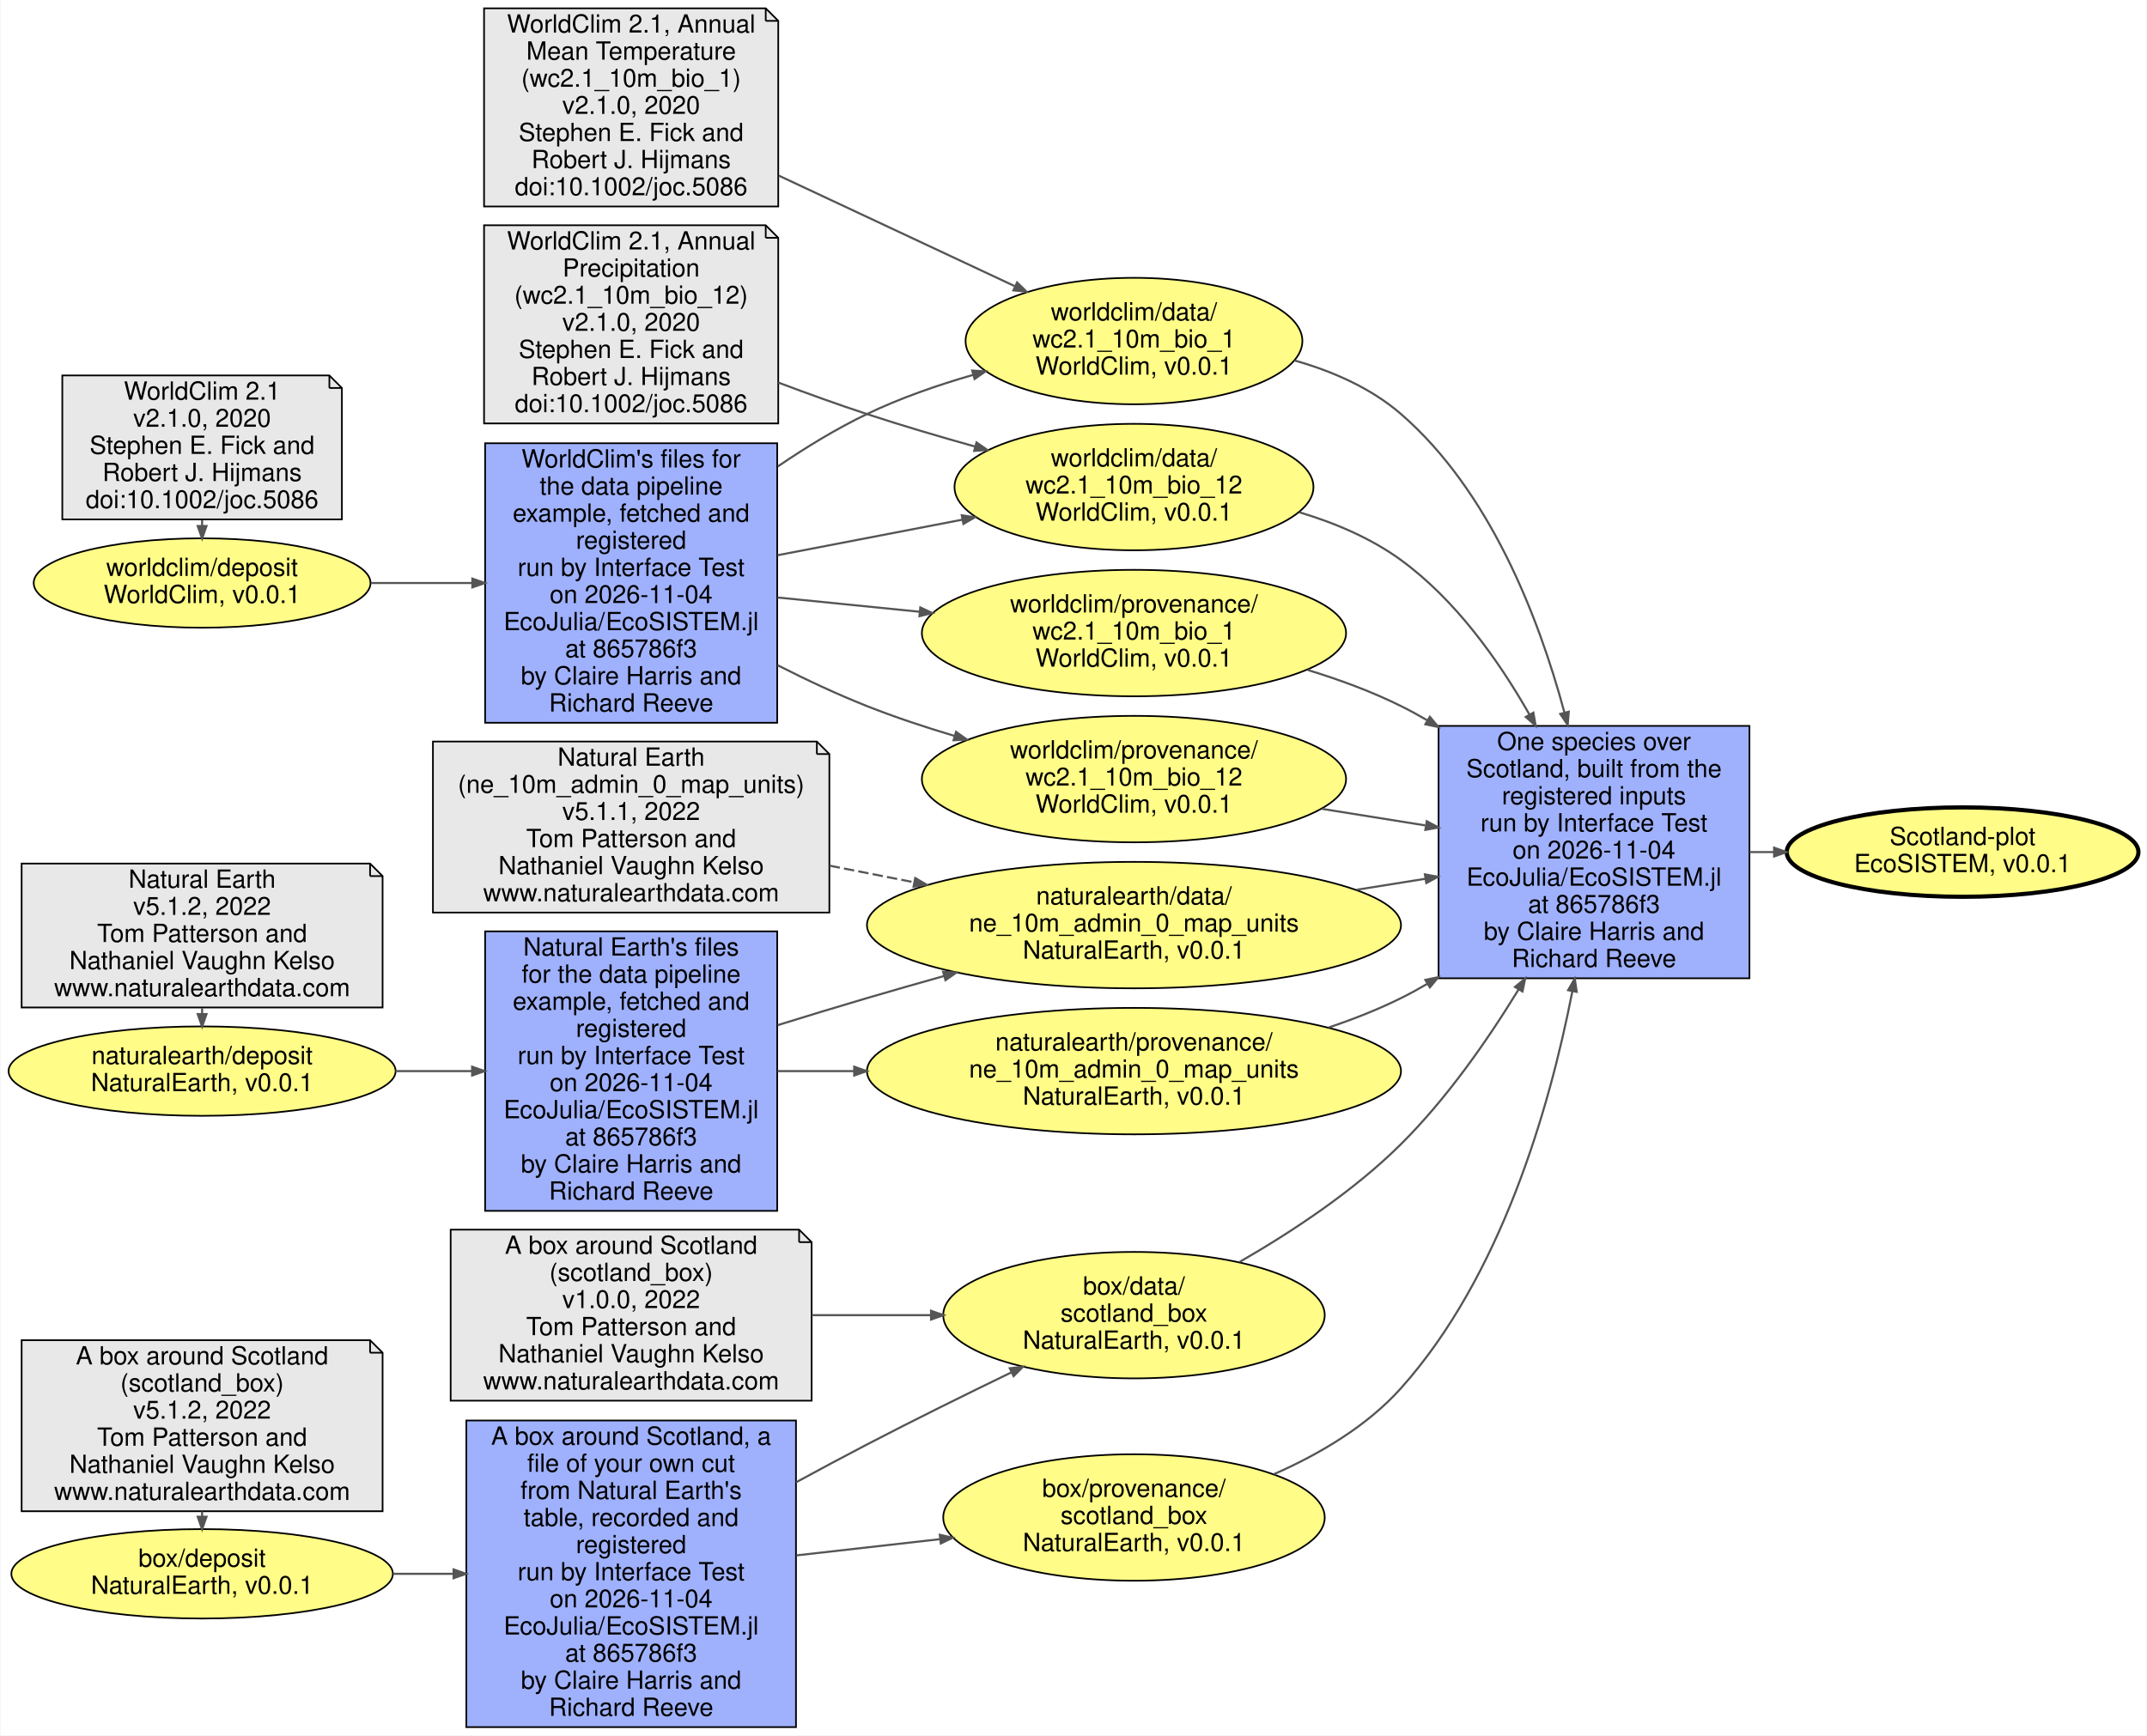
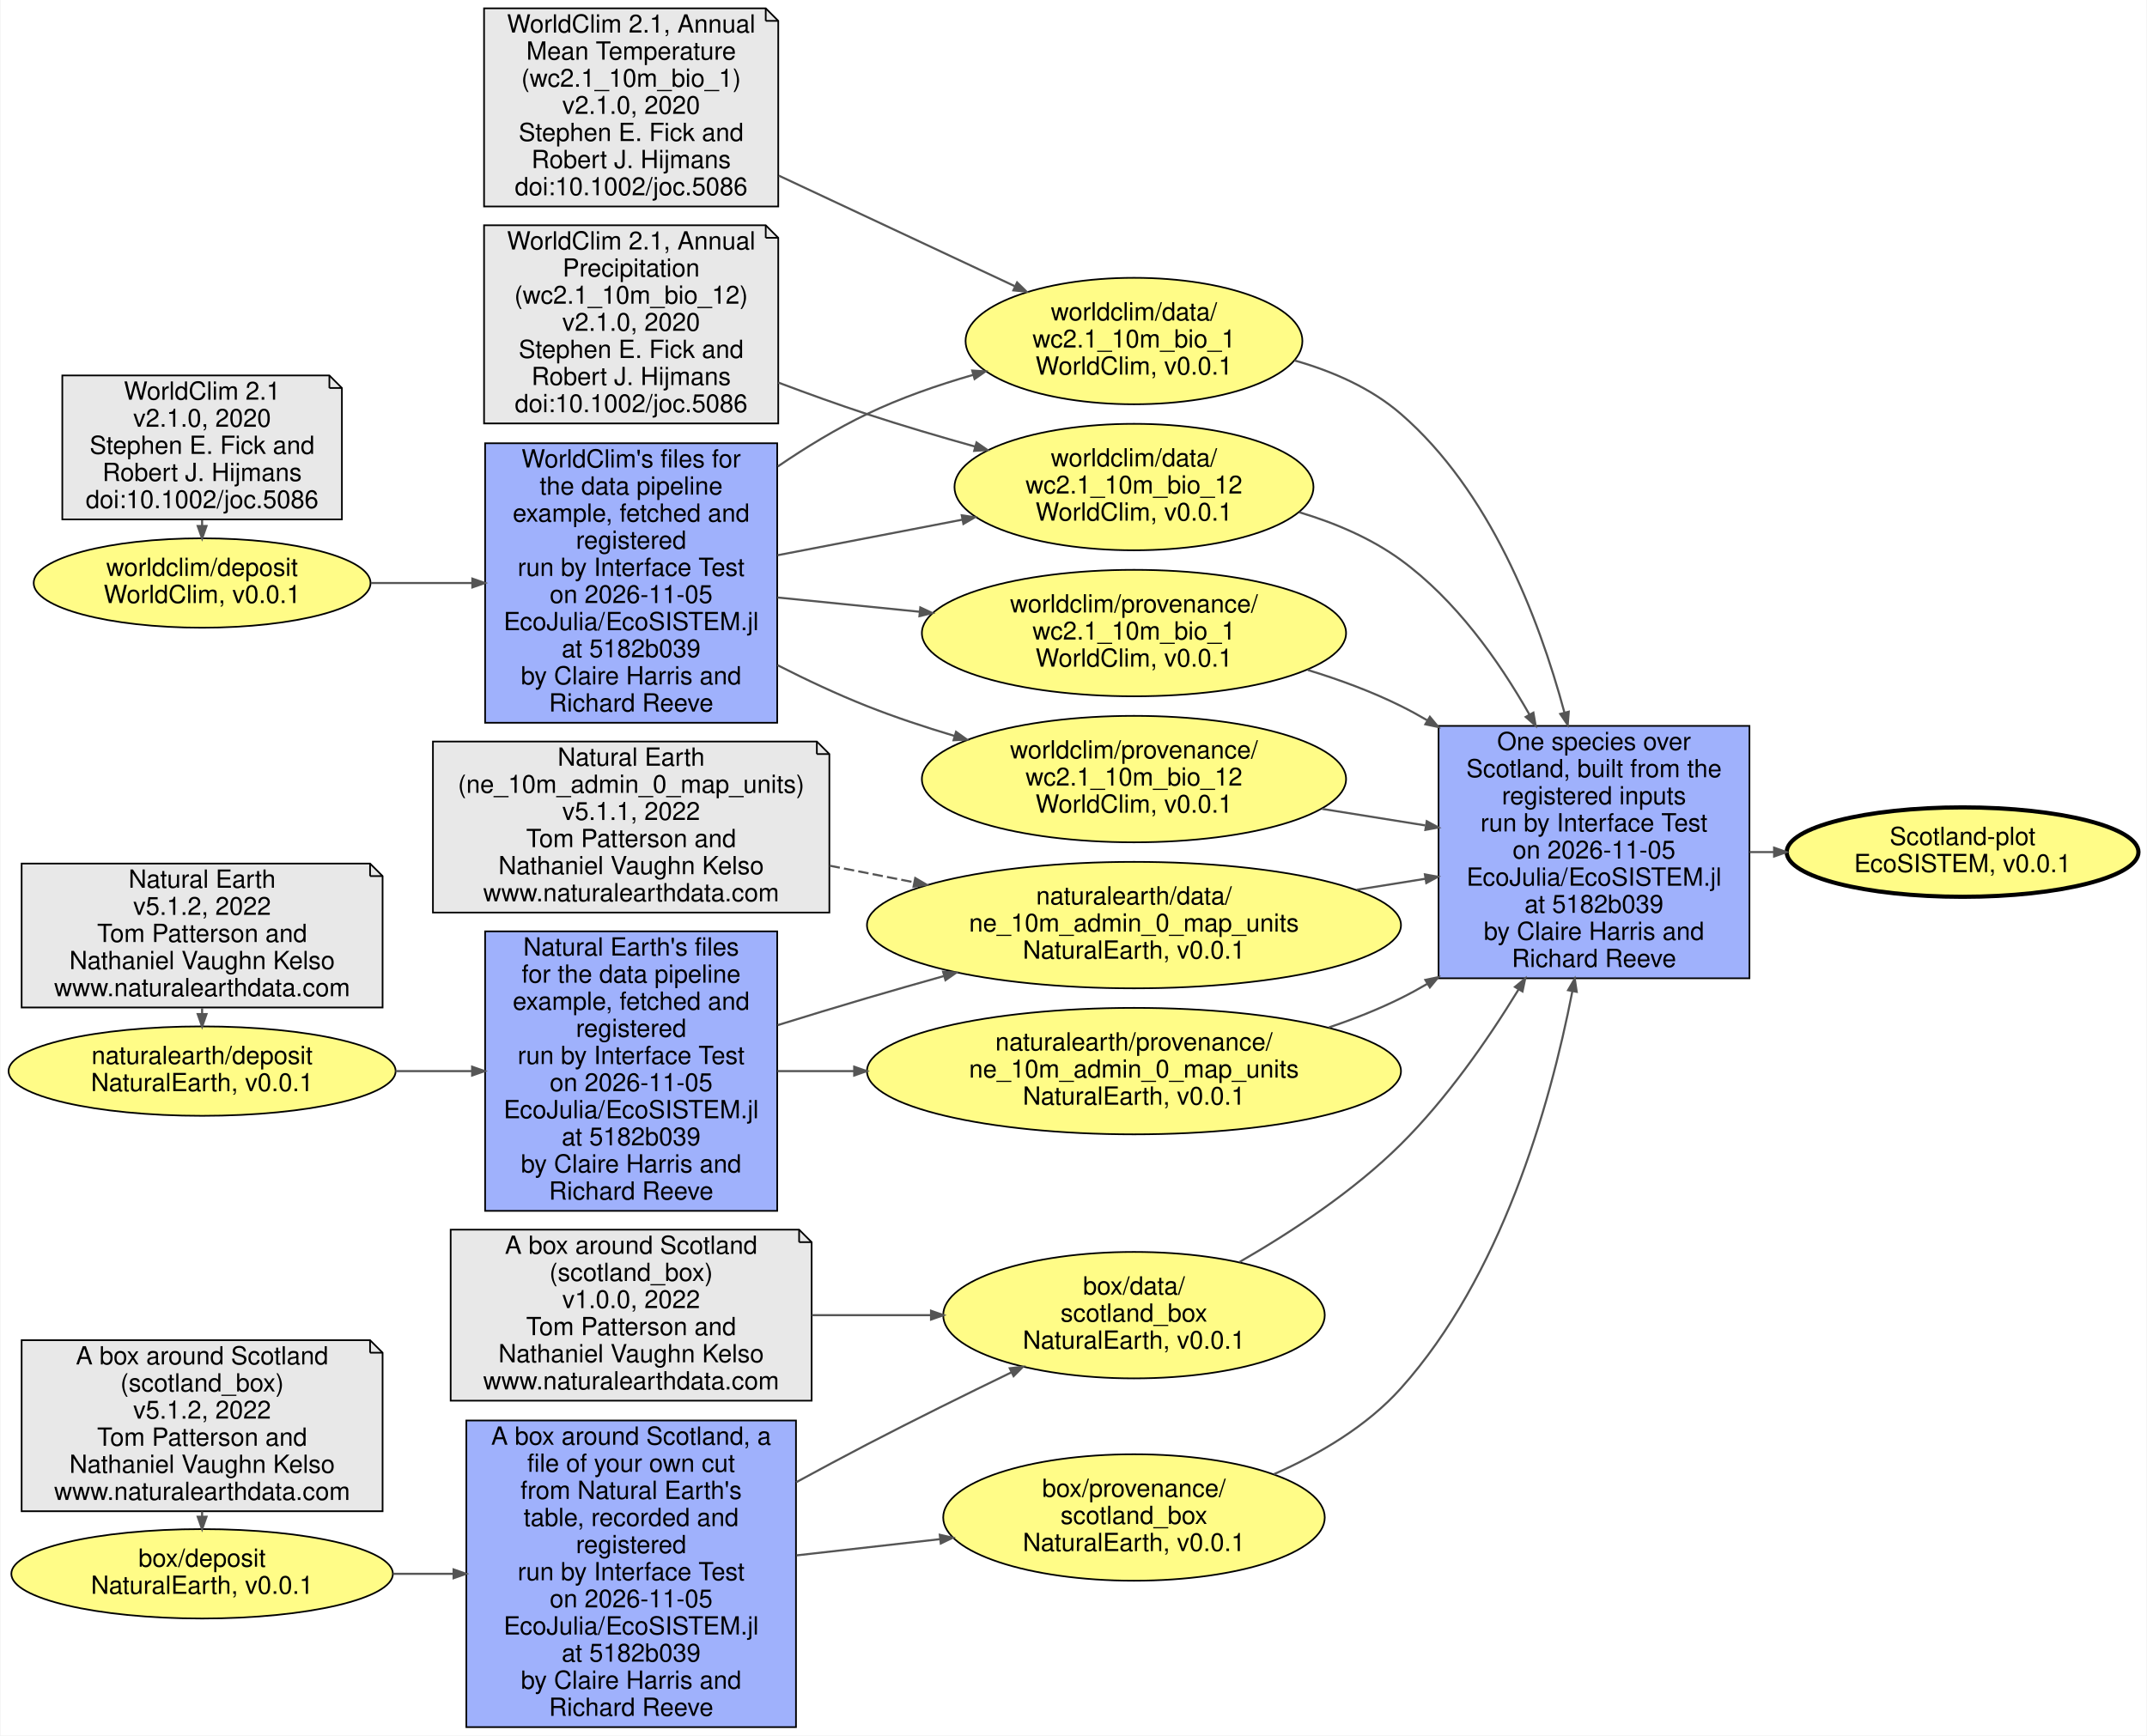
<svg xmlns="http://www.w3.org/2000/svg" width="1029pt" height="832pt" viewBox="0.00 0.00 1028.53 832.00">
  <g id="graph0" class="graph" transform="scale(1 1) rotate(0) translate(4 828)">
    <polygon fill="white" stroke="transparent" points="-4,4 -4,-828 1024.53,-828 1024.53,4 -4,4" />
    <g id="node1" class="node">
      <ellipse fill="#fffc87" stroke="black" stroke-width="2" cx="936.38" cy="-419.5" rx="84.29" ry="21.43" />
      <text text-anchor="middle" x="936.38" y="-422.9" font-family="Helvetica,sans-Serif" font-size="12.00">Scotland-plot</text>
      <text text-anchor="middle" x="936.38" y="-409.9" font-family="Helvetica,sans-Serif" font-size="12.00">EcoSISTEM, v0.0.1</text>
    </g>
    <g id="node2" class="node">
      <ellipse fill="#fffc87" stroke="black" stroke-width="0.8" cx="539.25" cy="-664.5" rx="80.72" ry="30.31" />
      <text text-anchor="middle" x="539.25" y="-674.4" font-family="Helvetica,sans-Serif" font-size="12.00">worldclim/data/</text>
      <text text-anchor="middle" x="539.25" y="-661.4" font-family="Helvetica,sans-Serif" font-size="12.00">wc2.1_10m_bio_1</text>
      <text text-anchor="middle" x="539.25" y="-648.4" font-family="Helvetica,sans-Serif" font-size="12.00">WorldClim, v0.0.1</text>
    </g>
    <g id="node20" class="node">
      <polygon fill="#9fb1fc" stroke="black" stroke-width="0.8" points="834.23,-480 685.23,-480 685.23,-359 834.23,-359 834.23,-480" />
      <text text-anchor="middle" x="759.73" y="-468.4" font-family="Helvetica,sans-Serif" font-size="12.00">One species over</text>
      <text text-anchor="middle" x="759.73" y="-455.4" font-family="Helvetica,sans-Serif" font-size="12.00">Scotland, built from the</text>
      <text text-anchor="middle" x="759.73" y="-442.4" font-family="Helvetica,sans-Serif" font-size="12.00">registered inputs</text>
      <text text-anchor="middle" x="759.73" y="-429.4" font-family="Helvetica,sans-Serif" font-size="12.00">run by Interface Test</text>
-       <text text-anchor="middle" x="759.73" y="-416.4" font-family="Helvetica,sans-Serif" font-size="12.00">on 2026-11-04</text>
+       <text text-anchor="middle" x="759.73" y="-416.4" font-family="Helvetica,sans-Serif" font-size="12.00">on 2026-11-05</text>
      <text text-anchor="middle" x="759.73" y="-403.4" font-family="Helvetica,sans-Serif" font-size="12.00">EcoJulia/EcoSISTEM.jl</text>
-       <text text-anchor="middle" x="759.73" y="-390.4" font-family="Helvetica,sans-Serif" font-size="12.00">at 865786f3</text>
+       <text text-anchor="middle" x="759.73" y="-390.4" font-family="Helvetica,sans-Serif" font-size="12.00">at 5182b039</text>
      <text text-anchor="middle" x="759.73" y="-377.4" font-family="Helvetica,sans-Serif" font-size="12.00">by Claire Harris and</text>
      <text text-anchor="middle" x="759.73" y="-364.4" font-family="Helvetica,sans-Serif" font-size="12.00">Richard Reeve</text>
    </g>
    <g id="edge8" class="edge">
      <path fill="none" stroke="#555555" d="M616.2,-655.19C634.51,-649.99 652.9,-641.94 667.23,-629.5 709.59,-592.77 733.04,-532.81 745.57,-486.35" />
      <polygon fill="#555555" stroke="#555555" points="747.62,-486.8 747.12,-480.46 743.56,-485.73 747.62,-486.8" />
    </g>
    <g id="node3" class="node">
      <polygon fill="#e8e8e8" stroke="black" stroke-width="0.8" points="362.76,-824 227.76,-824 227.76,-729 368.76,-729 368.76,-818 362.76,-824" />
      <polyline fill="none" stroke="black" stroke-width="0.8" points="362.76,-824 362.76,-818 " />
      <polyline fill="none" stroke="black" stroke-width="0.8" points="368.76,-818 362.76,-818 " />
      <text text-anchor="middle" x="298.26" y="-812.4" font-family="Helvetica,sans-Serif" font-size="12.00">WorldClim 2.1, Annual</text>
      <text text-anchor="middle" x="298.26" y="-799.4" font-family="Helvetica,sans-Serif" font-size="12.00">Mean Temperature</text>
      <text text-anchor="middle" x="298.26" y="-786.4" font-family="Helvetica,sans-Serif" font-size="12.00">(wc2.1_10m_bio_1)</text>
      <text text-anchor="middle" x="298.26" y="-773.4" font-family="Helvetica,sans-Serif" font-size="12.00">v2.1.0, 2020</text>
      <text text-anchor="middle" x="298.26" y="-760.4" font-family="Helvetica,sans-Serif" font-size="12.00">Stephen E. Fick and</text>
      <text text-anchor="middle" x="298.26" y="-747.4" font-family="Helvetica,sans-Serif" font-size="12.00">Robert J. Hijmans</text>
      <text text-anchor="middle" x="298.26" y="-734.4" font-family="Helvetica,sans-Serif" font-size="12.00">doi:10.1002/joc.5086</text>
    </g>
    <g id="edge1" class="edge">
      <path fill="none" stroke="#555555" d="M369.03,-743.8C404.98,-726.96 448.23,-706.69 482.01,-690.86" />
      <polygon fill="#555555" stroke="#555555" points="483.23,-692.6 487.77,-688.16 481.45,-688.8 483.23,-692.6" />
    </g>
    <g id="node4" class="node">
      <ellipse fill="#fffc87" stroke="black" stroke-width="0.8" cx="539.25" cy="-594.5" rx="86.03" ry="30.31" />
      <text text-anchor="middle" x="539.25" y="-604.4" font-family="Helvetica,sans-Serif" font-size="12.00">worldclim/data/</text>
      <text text-anchor="middle" x="539.25" y="-591.4" font-family="Helvetica,sans-Serif" font-size="12.00">wc2.1_10m_bio_12</text>
      <text text-anchor="middle" x="539.25" y="-578.4" font-family="Helvetica,sans-Serif" font-size="12.00">WorldClim, v0.0.1</text>
    </g>
    <g id="edge9" class="edge">
      <path fill="none" stroke="#555555" d="M618.49,-582.42C635.63,-577.28 652.92,-569.95 667.23,-559.5 693.18,-540.56 713.79,-511.85 728.83,-485.35" />
      <polygon fill="#555555" stroke="#555555" points="730.68,-486.34 731.76,-480.08 727.01,-484.3 730.68,-486.34" />
    </g>
    <g id="node5" class="node">
      <polygon fill="#e8e8e8" stroke="black" stroke-width="0.8" points="362.76,-720 227.76,-720 227.76,-625 368.76,-625 368.76,-714 362.76,-720" />
      <polyline fill="none" stroke="black" stroke-width="0.8" points="362.76,-720 362.76,-714 " />
      <polyline fill="none" stroke="black" stroke-width="0.8" points="368.76,-714 362.76,-714 " />
      <text text-anchor="middle" x="298.26" y="-708.4" font-family="Helvetica,sans-Serif" font-size="12.00">WorldClim 2.1, Annual</text>
      <text text-anchor="middle" x="298.26" y="-695.4" font-family="Helvetica,sans-Serif" font-size="12.00">Precipitation</text>
      <text text-anchor="middle" x="298.26" y="-682.4" font-family="Helvetica,sans-Serif" font-size="12.00">(wc2.1_10m_bio_12)</text>
      <text text-anchor="middle" x="298.26" y="-669.4" font-family="Helvetica,sans-Serif" font-size="12.00">v2.1.0, 2020</text>
      <text text-anchor="middle" x="298.26" y="-656.4" font-family="Helvetica,sans-Serif" font-size="12.00">Stephen E. Fick and</text>
      <text text-anchor="middle" x="298.26" y="-643.4" font-family="Helvetica,sans-Serif" font-size="12.00">Robert J. Hijmans</text>
      <text text-anchor="middle" x="298.26" y="-630.4" font-family="Helvetica,sans-Serif" font-size="12.00">doi:10.1002/joc.5086</text>
    </g>
    <g id="edge2" class="edge">
      <path fill="none" stroke="#555555" d="M368.79,-644.6C382.76,-639.33 397.41,-634.06 411.26,-629.5 427.95,-624.01 446.06,-618.67 463.23,-613.87" />
      <polygon fill="#555555" stroke="#555555" points="463.79,-615.89 469.01,-612.27 462.67,-611.85 463.79,-615.89" />
    </g>
    <g id="node6" class="node">
      <ellipse fill="#fffc87" stroke="black" stroke-width="0.8" cx="539.25" cy="-524.5" rx="101.65" ry="30.31" />
      <text text-anchor="middle" x="539.25" y="-534.4" font-family="Helvetica,sans-Serif" font-size="12.00">worldclim/provenance/</text>
      <text text-anchor="middle" x="539.25" y="-521.4" font-family="Helvetica,sans-Serif" font-size="12.00">wc2.1_10m_bio_1</text>
      <text text-anchor="middle" x="539.25" y="-508.4" font-family="Helvetica,sans-Serif" font-size="12.00">WorldClim, v0.0.1</text>
    </g>
    <g id="edge10" class="edge">
      <path fill="none" stroke="#555555" d="M622.58,-506.79C637.82,-502.13 653.31,-496.42 667.23,-489.5 671.45,-487.4 675.67,-485.1 679.85,-482.65" />
      <polygon fill="#555555" stroke="#555555" points="681.07,-484.36 685.12,-479.46 678.9,-480.77 681.07,-484.36" />
    </g>
    <g id="node7" class="node">
      <ellipse fill="#fffc87" stroke="black" stroke-width="0.8" cx="539.25" cy="-454.5" rx="101.65" ry="30.31" />
      <text text-anchor="middle" x="539.25" y="-464.4" font-family="Helvetica,sans-Serif" font-size="12.00">worldclim/provenance/</text>
      <text text-anchor="middle" x="539.25" y="-451.4" font-family="Helvetica,sans-Serif" font-size="12.00">wc2.1_10m_bio_12</text>
      <text text-anchor="middle" x="539.25" y="-438.4" font-family="Helvetica,sans-Serif" font-size="12.00">WorldClim, v0.0.1</text>
    </g>
    <g id="edge11" class="edge">
      <path fill="none" stroke="#555555" d="M629.43,-440.21C645.78,-437.59 662.76,-434.87 678.82,-432.3" />
      <polygon fill="#555555" stroke="#555555" points="679.57,-434.31 685.17,-431.29 678.91,-430.16 679.57,-434.31" />
    </g>
    <g id="node8" class="node">
      <ellipse fill="#fffc87" stroke="black" stroke-width="0.8" cx="539.25" cy="-384.5" rx="127.97" ry="30.31" />
      <text text-anchor="middle" x="539.25" y="-394.4" font-family="Helvetica,sans-Serif" font-size="12.00">naturalearth/data/</text>
      <text text-anchor="middle" x="539.25" y="-381.4" font-family="Helvetica,sans-Serif" font-size="12.00">ne_10m_admin_0_map_units</text>
      <text text-anchor="middle" x="539.25" y="-368.4" font-family="Helvetica,sans-Serif" font-size="12.00">NaturalEarth, v0.0.1</text>
    </g>
    <g id="edge12" class="edge">
      <path fill="none" stroke="#555555" d="M645.97,-401.44C657.09,-403.22 668.26,-405.01 679.02,-406.73" />
      <polygon fill="#555555" stroke="#555555" points="678.69,-408.8 684.95,-407.68 679.36,-404.66 678.69,-408.8" />
    </g>
    <g id="node9" class="node">
      <polygon fill="#e8e8e8" stroke="black" stroke-width="0.8" points="387.26,-472.5 203.26,-472.5 203.26,-390.5 393.26,-390.5 393.26,-466.5 387.26,-472.5" />
      <polyline fill="none" stroke="black" stroke-width="0.8" points="387.26,-472.5 387.26,-466.5 " />
      <polyline fill="none" stroke="black" stroke-width="0.8" points="393.26,-466.5 387.26,-466.5 " />
      <text text-anchor="middle" x="298.26" y="-460.9" font-family="Helvetica,sans-Serif" font-size="12.00">Natural Earth</text>
      <text text-anchor="middle" x="298.26" y="-447.9" font-family="Helvetica,sans-Serif" font-size="12.00">(ne_10m_admin_0_map_units)</text>
      <text text-anchor="middle" x="298.26" y="-434.9" font-family="Helvetica,sans-Serif" font-size="12.00">v5.1.1, 2022</text>
      <text text-anchor="middle" x="298.26" y="-421.9" font-family="Helvetica,sans-Serif" font-size="12.00">Tom Patterson and</text>
      <text text-anchor="middle" x="298.26" y="-408.9" font-family="Helvetica,sans-Serif" font-size="12.00">Nathaniel Vaughn Kelso</text>
      <text text-anchor="middle" x="298.26" y="-395.9" font-family="Helvetica,sans-Serif" font-size="12.00">www.naturalearthdata.com</text>
    </g>
    <g id="edge5" class="edge">
      <path fill="none" stroke="#555555" stroke-dasharray="5,2" d="M393.37,-412.99C406.63,-410.39 420.31,-407.69 433.75,-405.05" />
      <polygon fill="#555555" stroke="#555555" points="434.42,-407.06 439.9,-403.84 433.61,-402.94 434.42,-407.06" />
    </g>
    <g id="node10" class="node">
      <ellipse fill="#fffc87" stroke="black" stroke-width="0.8" cx="539.25" cy="-314.5" rx="127.97" ry="30.31" />
      <text text-anchor="middle" x="539.25" y="-324.4" font-family="Helvetica,sans-Serif" font-size="12.00">naturalearth/provenance/</text>
      <text text-anchor="middle" x="539.25" y="-311.4" font-family="Helvetica,sans-Serif" font-size="12.00">ne_10m_admin_0_map_units</text>
      <text text-anchor="middle" x="539.25" y="-298.4" font-family="Helvetica,sans-Serif" font-size="12.00">NaturalEarth, v0.0.1</text>
    </g>
    <g id="edge13" class="edge">
      <path fill="none" stroke="#555555" d="M632.68,-335.45C644.58,-339.45 656.38,-344.11 667.23,-349.5 671.45,-351.6 675.67,-353.9 679.85,-356.35" />
      <polygon fill="#555555" stroke="#555555" points="678.9,-358.23 685.12,-359.54 681.07,-354.64 678.9,-358.23" />
    </g>
    <g id="node11" class="node">
      <ellipse fill="#fffc87" stroke="black" stroke-width="0.8" cx="539.25" cy="-197.5" rx="91.43" ry="30.31" />
      <text text-anchor="middle" x="539.25" y="-207.4" font-family="Helvetica,sans-Serif" font-size="12.00">box/data/</text>
      <text text-anchor="middle" x="539.25" y="-194.4" font-family="Helvetica,sans-Serif" font-size="12.00">scotland_box</text>
      <text text-anchor="middle" x="539.25" y="-181.4" font-family="Helvetica,sans-Serif" font-size="12.00">NaturalEarth, v0.0.1</text>
    </g>
    <g id="edge14" class="edge">
      <path fill="none" stroke="#555555" d="M589.85,-223C614.87,-237.4 644.63,-257.02 667.23,-279.5 688.95,-301.1 708.31,-328.67 723.57,-353.63" />
      <polygon fill="#555555" stroke="#555555" points="721.86,-354.86 726.76,-358.91 725.45,-352.69 721.86,-354.86" />
    </g>
    <g id="node12" class="node">
      <polygon fill="#e8e8e8" stroke="black" stroke-width="0.8" points="378.76,-238.5 211.76,-238.5 211.76,-156.5 384.76,-156.5 384.76,-232.5 378.76,-238.5" />
      <polyline fill="none" stroke="black" stroke-width="0.8" points="378.76,-238.5 378.76,-232.5 " />
      <polyline fill="none" stroke="black" stroke-width="0.8" points="384.76,-232.5 378.76,-232.5 " />
      <text text-anchor="middle" x="298.26" y="-226.9" font-family="Helvetica,sans-Serif" font-size="12.00">A box around Scotland</text>
      <text text-anchor="middle" x="298.26" y="-213.9" font-family="Helvetica,sans-Serif" font-size="12.00">(scotland_box)</text>
      <text text-anchor="middle" x="298.26" y="-200.9" font-family="Helvetica,sans-Serif" font-size="12.00">v1.0.0, 2022</text>
      <text text-anchor="middle" x="298.26" y="-187.9" font-family="Helvetica,sans-Serif" font-size="12.00">Tom Patterson and</text>
      <text text-anchor="middle" x="298.26" y="-174.9" font-family="Helvetica,sans-Serif" font-size="12.00">Nathaniel Vaughn Kelso</text>
      <text text-anchor="middle" x="298.26" y="-161.9" font-family="Helvetica,sans-Serif" font-size="12.00">www.naturalearthdata.com</text>
    </g>
    <g id="edge3" class="edge">
      <path fill="none" stroke="#555555" d="M384.87,-197.5C403.28,-197.5 422.86,-197.5 441.65,-197.5" />
      <polygon fill="#555555" stroke="#555555" points="441.99,-199.6 447.99,-197.5 441.99,-195.4 441.99,-199.6" />
    </g>
    <g id="node13" class="node">
      <ellipse fill="#fffc87" stroke="black" stroke-width="0.8" cx="539.25" cy="-100.5" rx="91.43" ry="30.31" />
      <text text-anchor="middle" x="539.25" y="-110.4" font-family="Helvetica,sans-Serif" font-size="12.00">box/provenance/</text>
      <text text-anchor="middle" x="539.25" y="-97.4" font-family="Helvetica,sans-Serif" font-size="12.00">scotland_box</text>
      <text text-anchor="middle" x="539.25" y="-84.4" font-family="Helvetica,sans-Serif" font-size="12.00">NaturalEarth, v0.0.1</text>
    </g>
    <g id="edge15" class="edge">
      <path fill="none" stroke="#555555" d="M606.36,-121.28C628.16,-130.88 650.97,-144.3 667.23,-162.5 715.04,-215.99 738.31,-296.17 749.34,-352.71" />
      <polygon fill="#555555" stroke="#555555" points="747.31,-353.3 750.5,-358.8 751.44,-352.51 747.31,-353.3" />
    </g>
    <g id="node14" class="node">
      <ellipse fill="#fffc87" stroke="black" stroke-width="0.8" cx="92.63" cy="-548.5" rx="80.72" ry="21.43" />
      <text text-anchor="middle" x="92.63" y="-551.9" font-family="Helvetica,sans-Serif" font-size="12.00">worldclim/deposit</text>
      <text text-anchor="middle" x="92.63" y="-538.9" font-family="Helvetica,sans-Serif" font-size="12.00">WorldClim, v0.0.1</text>
    </g>
    <g id="node21" class="node">
      <polygon fill="#9fb1fc" stroke="black" stroke-width="0.8" points="368.26,-615.5 228.26,-615.5 228.26,-481.5 368.26,-481.5 368.26,-615.5" />
      <text text-anchor="middle" x="298.26" y="-603.9" font-family="Helvetica,sans-Serif" font-size="12.00">WorldClim's files for</text>
      <text text-anchor="middle" x="298.26" y="-590.9" font-family="Helvetica,sans-Serif" font-size="12.00">the data pipeline</text>
      <text text-anchor="middle" x="298.26" y="-577.9" font-family="Helvetica,sans-Serif" font-size="12.00">example, fetched and</text>
      <text text-anchor="middle" x="298.26" y="-564.9" font-family="Helvetica,sans-Serif" font-size="12.00">registered</text>
      <text text-anchor="middle" x="298.26" y="-551.9" font-family="Helvetica,sans-Serif" font-size="12.00">run by Interface Test</text>
-       <text text-anchor="middle" x="298.26" y="-538.9" font-family="Helvetica,sans-Serif" font-size="12.00">on 2026-11-04</text>
+       <text text-anchor="middle" x="298.26" y="-538.9" font-family="Helvetica,sans-Serif" font-size="12.00">on 2026-11-05</text>
      <text text-anchor="middle" x="298.26" y="-525.9" font-family="Helvetica,sans-Serif" font-size="12.00">EcoJulia/EcoSISTEM.jl</text>
-       <text text-anchor="middle" x="298.26" y="-512.9" font-family="Helvetica,sans-Serif" font-size="12.00">at 865786f3</text>
+       <text text-anchor="middle" x="298.26" y="-512.9" font-family="Helvetica,sans-Serif" font-size="12.00">at 5182b039</text>
      <text text-anchor="middle" x="298.26" y="-499.9" font-family="Helvetica,sans-Serif" font-size="12.00">by Claire Harris and</text>
      <text text-anchor="middle" x="298.26" y="-486.9" font-family="Helvetica,sans-Serif" font-size="12.00">Richard Reeve</text>
    </g>
    <g id="edge16" class="edge">
      <path fill="none" stroke="#555555" d="M173.53,-548.5C189.46,-548.5 206.15,-548.5 221.93,-548.5" />
      <polygon fill="#555555" stroke="#555555" points="222.16,-550.6 228.16,-548.5 222.16,-546.4 222.16,-550.6" />
    </g>
    <g id="node15" class="node">
      <polygon fill="#e8e8e8" stroke="black" stroke-width="0.8" points="153.63,-648 25.63,-648 25.63,-579 159.63,-579 159.63,-642 153.63,-648" />
      <polyline fill="none" stroke="black" stroke-width="0.8" points="153.63,-648 153.63,-642 " />
      <polyline fill="none" stroke="black" stroke-width="0.8" points="159.63,-642 153.63,-642 " />
      <text text-anchor="middle" x="92.63" y="-636.4" font-family="Helvetica,sans-Serif" font-size="12.00">WorldClim 2.1</text>
      <text text-anchor="middle" x="92.63" y="-623.4" font-family="Helvetica,sans-Serif" font-size="12.00">v2.1.0, 2020</text>
      <text text-anchor="middle" x="92.63" y="-610.4" font-family="Helvetica,sans-Serif" font-size="12.00">Stephen E. Fick and</text>
      <text text-anchor="middle" x="92.63" y="-597.4" font-family="Helvetica,sans-Serif" font-size="12.00">Robert J. Hijmans</text>
      <text text-anchor="middle" x="92.63" y="-584.4" font-family="Helvetica,sans-Serif" font-size="12.00">doi:10.1002/joc.5086</text>
    </g>
    <g id="edge4" class="edge">
      <path fill="none" stroke="#555555" d="M92.63,-578.7C92.63,-577.77 92.63,-576.85 92.63,-575.93" />
      <polygon fill="#555555" stroke="#555555" points="94.73,-575.83 92.63,-569.83 90.53,-575.83 94.73,-575.83" />
    </g>
    <g id="node16" class="node">
      <ellipse fill="#fffc87" stroke="black" stroke-width="0.8" cx="92.63" cy="-314.5" rx="92.76" ry="21.43" />
      <text text-anchor="middle" x="92.63" y="-317.9" font-family="Helvetica,sans-Serif" font-size="12.00">naturalearth/deposit</text>
      <text text-anchor="middle" x="92.63" y="-304.9" font-family="Helvetica,sans-Serif" font-size="12.00">NaturalEarth, v0.0.1</text>
    </g>
    <g id="node22" class="node">
      <polygon fill="#9fb1fc" stroke="black" stroke-width="0.8" points="368.26,-381.5 228.26,-381.5 228.26,-247.5 368.26,-247.5 368.26,-381.5" />
      <text text-anchor="middle" x="298.26" y="-369.9" font-family="Helvetica,sans-Serif" font-size="12.00">Natural Earth's files</text>
      <text text-anchor="middle" x="298.26" y="-356.9" font-family="Helvetica,sans-Serif" font-size="12.00">for the data pipeline</text>
      <text text-anchor="middle" x="298.26" y="-343.9" font-family="Helvetica,sans-Serif" font-size="12.00">example, fetched and</text>
      <text text-anchor="middle" x="298.26" y="-330.9" font-family="Helvetica,sans-Serif" font-size="12.00">registered</text>
      <text text-anchor="middle" x="298.26" y="-317.9" font-family="Helvetica,sans-Serif" font-size="12.00">run by Interface Test</text>
-       <text text-anchor="middle" x="298.26" y="-304.9" font-family="Helvetica,sans-Serif" font-size="12.00">on 2026-11-04</text>
+       <text text-anchor="middle" x="298.26" y="-304.9" font-family="Helvetica,sans-Serif" font-size="12.00">on 2026-11-05</text>
      <text text-anchor="middle" x="298.26" y="-291.9" font-family="Helvetica,sans-Serif" font-size="12.00">EcoJulia/EcoSISTEM.jl</text>
-       <text text-anchor="middle" x="298.26" y="-278.9" font-family="Helvetica,sans-Serif" font-size="12.00">at 865786f3</text>
+       <text text-anchor="middle" x="298.26" y="-278.9" font-family="Helvetica,sans-Serif" font-size="12.00">at 5182b039</text>
      <text text-anchor="middle" x="298.26" y="-265.9" font-family="Helvetica,sans-Serif" font-size="12.00">by Claire Harris and</text>
      <text text-anchor="middle" x="298.26" y="-252.9" font-family="Helvetica,sans-Serif" font-size="12.00">Richard Reeve</text>
    </g>
    <g id="edge17" class="edge">
      <path fill="none" stroke="#555555" d="M185.32,-314.5C197.55,-314.5 209.97,-314.5 221.87,-314.5" />
      <polygon fill="#555555" stroke="#555555" points="222.05,-316.6 228.05,-314.5 222.05,-312.4 222.05,-316.6" />
    </g>
    <g id="node17" class="node">
      <polygon fill="#e8e8e8" stroke="black" stroke-width="0.8" points="173.13,-414 6.13,-414 6.13,-345 179.13,-345 179.13,-408 173.13,-414" />
      <polyline fill="none" stroke="black" stroke-width="0.8" points="173.13,-414 173.13,-408 " />
      <polyline fill="none" stroke="black" stroke-width="0.8" points="179.13,-408 173.13,-408 " />
      <text text-anchor="middle" x="92.63" y="-402.4" font-family="Helvetica,sans-Serif" font-size="12.00">Natural Earth</text>
      <text text-anchor="middle" x="92.63" y="-389.4" font-family="Helvetica,sans-Serif" font-size="12.00">v5.1.2, 2022</text>
      <text text-anchor="middle" x="92.63" y="-376.4" font-family="Helvetica,sans-Serif" font-size="12.00">Tom Patterson and</text>
      <text text-anchor="middle" x="92.63" y="-363.4" font-family="Helvetica,sans-Serif" font-size="12.00">Nathaniel Vaughn Kelso</text>
      <text text-anchor="middle" x="92.63" y="-350.4" font-family="Helvetica,sans-Serif" font-size="12.00">www.naturalearthdata.com</text>
    </g>
    <g id="edge6" class="edge">
      <path fill="none" stroke="#555555" stroke-dasharray="5,2" d="M92.63,-344.7C92.63,-343.77 92.63,-342.85 92.63,-341.93" />
      <polygon fill="#555555" stroke="#555555" points="94.73,-341.83 92.63,-335.83 90.53,-341.83 94.73,-341.83" />
    </g>
    <g id="node18" class="node">
      <ellipse fill="#fffc87" stroke="black" stroke-width="0.8" cx="92.63" cy="-73.5" rx="91.43" ry="21.43" />
      <text text-anchor="middle" x="92.63" y="-76.9" font-family="Helvetica,sans-Serif" font-size="12.00">box/deposit</text>
      <text text-anchor="middle" x="92.63" y="-63.9" font-family="Helvetica,sans-Serif" font-size="12.00">NaturalEarth, v0.0.1</text>
    </g>
    <g id="node23" class="node">
      <polygon fill="#9fb1fc" stroke="black" stroke-width="0.8" points="377.26,-147 219.26,-147 219.26,0 377.26,0 377.26,-147" />
      <text text-anchor="middle" x="298.26" y="-135.4" font-family="Helvetica,sans-Serif" font-size="12.00">A box around Scotland, a</text>
      <text text-anchor="middle" x="298.26" y="-122.4" font-family="Helvetica,sans-Serif" font-size="12.00">file of your own cut</text>
      <text text-anchor="middle" x="298.26" y="-109.4" font-family="Helvetica,sans-Serif" font-size="12.00">from Natural Earth's</text>
      <text text-anchor="middle" x="298.26" y="-96.4" font-family="Helvetica,sans-Serif" font-size="12.00">table, recorded and</text>
      <text text-anchor="middle" x="298.26" y="-83.4" font-family="Helvetica,sans-Serif" font-size="12.00">registered</text>
      <text text-anchor="middle" x="298.26" y="-70.4" font-family="Helvetica,sans-Serif" font-size="12.00">run by Interface Test</text>
-       <text text-anchor="middle" x="298.26" y="-57.4" font-family="Helvetica,sans-Serif" font-size="12.00">on 2026-11-04</text>
+       <text text-anchor="middle" x="298.26" y="-57.4" font-family="Helvetica,sans-Serif" font-size="12.00">on 2026-11-05</text>
      <text text-anchor="middle" x="298.26" y="-44.4" font-family="Helvetica,sans-Serif" font-size="12.00">EcoJulia/EcoSISTEM.jl</text>
-       <text text-anchor="middle" x="298.26" y="-31.4" font-family="Helvetica,sans-Serif" font-size="12.00">at 865786f3</text>
+       <text text-anchor="middle" x="298.26" y="-31.4" font-family="Helvetica,sans-Serif" font-size="12.00">at 5182b039</text>
      <text text-anchor="middle" x="298.26" y="-18.4" font-family="Helvetica,sans-Serif" font-size="12.00">by Claire Harris and</text>
      <text text-anchor="middle" x="298.26" y="-5.4" font-family="Helvetica,sans-Serif" font-size="12.00">Richard Reeve</text>
    </g>
    <g id="edge18" class="edge">
      <path fill="none" stroke="#555555" d="M184.13,-73.5C193.72,-73.5 203.44,-73.5 212.95,-73.5" />
      <polygon fill="#555555" stroke="#555555" points="213.16,-75.6 219.16,-73.5 213.16,-71.4 213.16,-75.6" />
    </g>
    <g id="node19" class="node">
      <polygon fill="#e8e8e8" stroke="black" stroke-width="0.8" points="173.13,-185.5 6.13,-185.5 6.13,-103.5 179.13,-103.5 179.13,-179.5 173.13,-185.5" />
      <polyline fill="none" stroke="black" stroke-width="0.8" points="173.13,-185.5 173.13,-179.5 " />
      <polyline fill="none" stroke="black" stroke-width="0.8" points="179.13,-179.5 173.13,-179.5 " />
      <text text-anchor="middle" x="92.63" y="-173.9" font-family="Helvetica,sans-Serif" font-size="12.00">A box around Scotland</text>
      <text text-anchor="middle" x="92.63" y="-160.9" font-family="Helvetica,sans-Serif" font-size="12.00">(scotland_box)</text>
      <text text-anchor="middle" x="92.63" y="-147.9" font-family="Helvetica,sans-Serif" font-size="12.00">v5.1.2, 2022</text>
      <text text-anchor="middle" x="92.63" y="-134.9" font-family="Helvetica,sans-Serif" font-size="12.00">Tom Patterson and</text>
      <text text-anchor="middle" x="92.63" y="-121.9" font-family="Helvetica,sans-Serif" font-size="12.00">Nathaniel Vaughn Kelso</text>
      <text text-anchor="middle" x="92.63" y="-108.9" font-family="Helvetica,sans-Serif" font-size="12.00">www.naturalearthdata.com</text>
    </g>
    <g id="edge7" class="edge">
      <path fill="none" stroke="#555555" stroke-dasharray="5,2" d="M92.63,-103.39C92.63,-102.59 92.63,-101.79 92.63,-100.99" />
      <polygon fill="#555555" stroke="#555555" points="94.73,-100.86 92.63,-94.86 90.53,-100.86 94.73,-100.86" />
    </g>
    <g id="edge19" class="edge">
      <path fill="none" stroke="#555555" d="M834.29,-419.5C838.15,-419.5 842.04,-419.5 845.94,-419.5" />
      <polygon fill="#555555" stroke="#555555" points="846.06,-421.6 852.06,-419.5 846.06,-417.4 846.06,-421.6" />
    </g>
    <g id="edge20" class="edge">
      <path fill="none" stroke="#555555" d="M368.56,-604.38C382.19,-613.68 396.77,-622.54 411.26,-629.5 427.19,-637.15 445.07,-643.37 462.28,-648.32" />
      <polygon fill="#555555" stroke="#555555" points="461.74,-650.35 468.08,-649.96 462.87,-646.31 461.74,-650.35" />
    </g>
    <g id="edge21" class="edge">
      <path fill="none" stroke="#555555" d="M368.39,-561.81C396.06,-567.13 428.14,-573.31 456.92,-578.85" />
      <polygon fill="#555555" stroke="#555555" points="456.72,-580.95 463.01,-580.02 457.51,-576.82 456.72,-580.95" />
    </g>
    <g id="edge22" class="edge">
      <path fill="none" stroke="#555555" d="M368.39,-541.56C389.65,-539.42 413.51,-537.03 436.48,-534.72" />
      <polygon fill="#555555" stroke="#555555" points="436.85,-536.79 442.61,-534.1 436.43,-532.61 436.85,-536.79" />
    </g>
    <g id="edge23" class="edge">
      <path fill="none" stroke="#555555" d="M368.37,-509.13C382.31,-502.04 397.06,-495.12 411.26,-489.5 424.56,-484.23 438.95,-479.45 453.09,-475.23" />
      <polygon fill="#555555" stroke="#555555" points="453.97,-477.16 459.14,-473.46 452.79,-473.13 453.97,-477.16" />
    </g>
    <g id="edge24" class="edge">
      <path fill="none" stroke="#555555" d="M368.45,-336.53C382.59,-340.91 397.39,-345.42 411.26,-349.5 423.14,-352.99 435.67,-356.57 448.05,-360.05" />
      <polygon fill="#555555" stroke="#555555" points="447.77,-362.15 454.12,-361.74 448.91,-358.1 447.77,-362.15" />
    </g>
    <g id="edge25" class="edge">
      <path fill="none" stroke="#555555" d="M368.39,-314.5C380,-314.5 392.38,-314.5 404.98,-314.5" />
      <polygon fill="#555555" stroke="#555555" points="405.17,-316.6 411.17,-314.5 405.17,-312.4 405.17,-316.6" />
    </g>
    <g id="edge26" class="edge">
      <path fill="none" stroke="#555555" d="M377.31,-117.38C388.65,-123.55 400.22,-129.75 411.26,-135.5 433.73,-147.19 458.73,-159.54 480.57,-170.11" />
      <polygon fill="#555555" stroke="#555555" points="479.73,-172.04 486.05,-172.76 481.56,-168.26 479.73,-172.04" />
    </g>
    <g id="edge27" class="edge">
      <path fill="none" stroke="#555555" d="M377.52,-82.34C399.51,-84.83 423.63,-87.55 446.34,-90.12" />
      <polygon fill="#555555" stroke="#555555" points="446.19,-92.21 452.39,-90.8 446.66,-88.04 446.19,-92.21" />
    </g>
  </g>
</svg>
